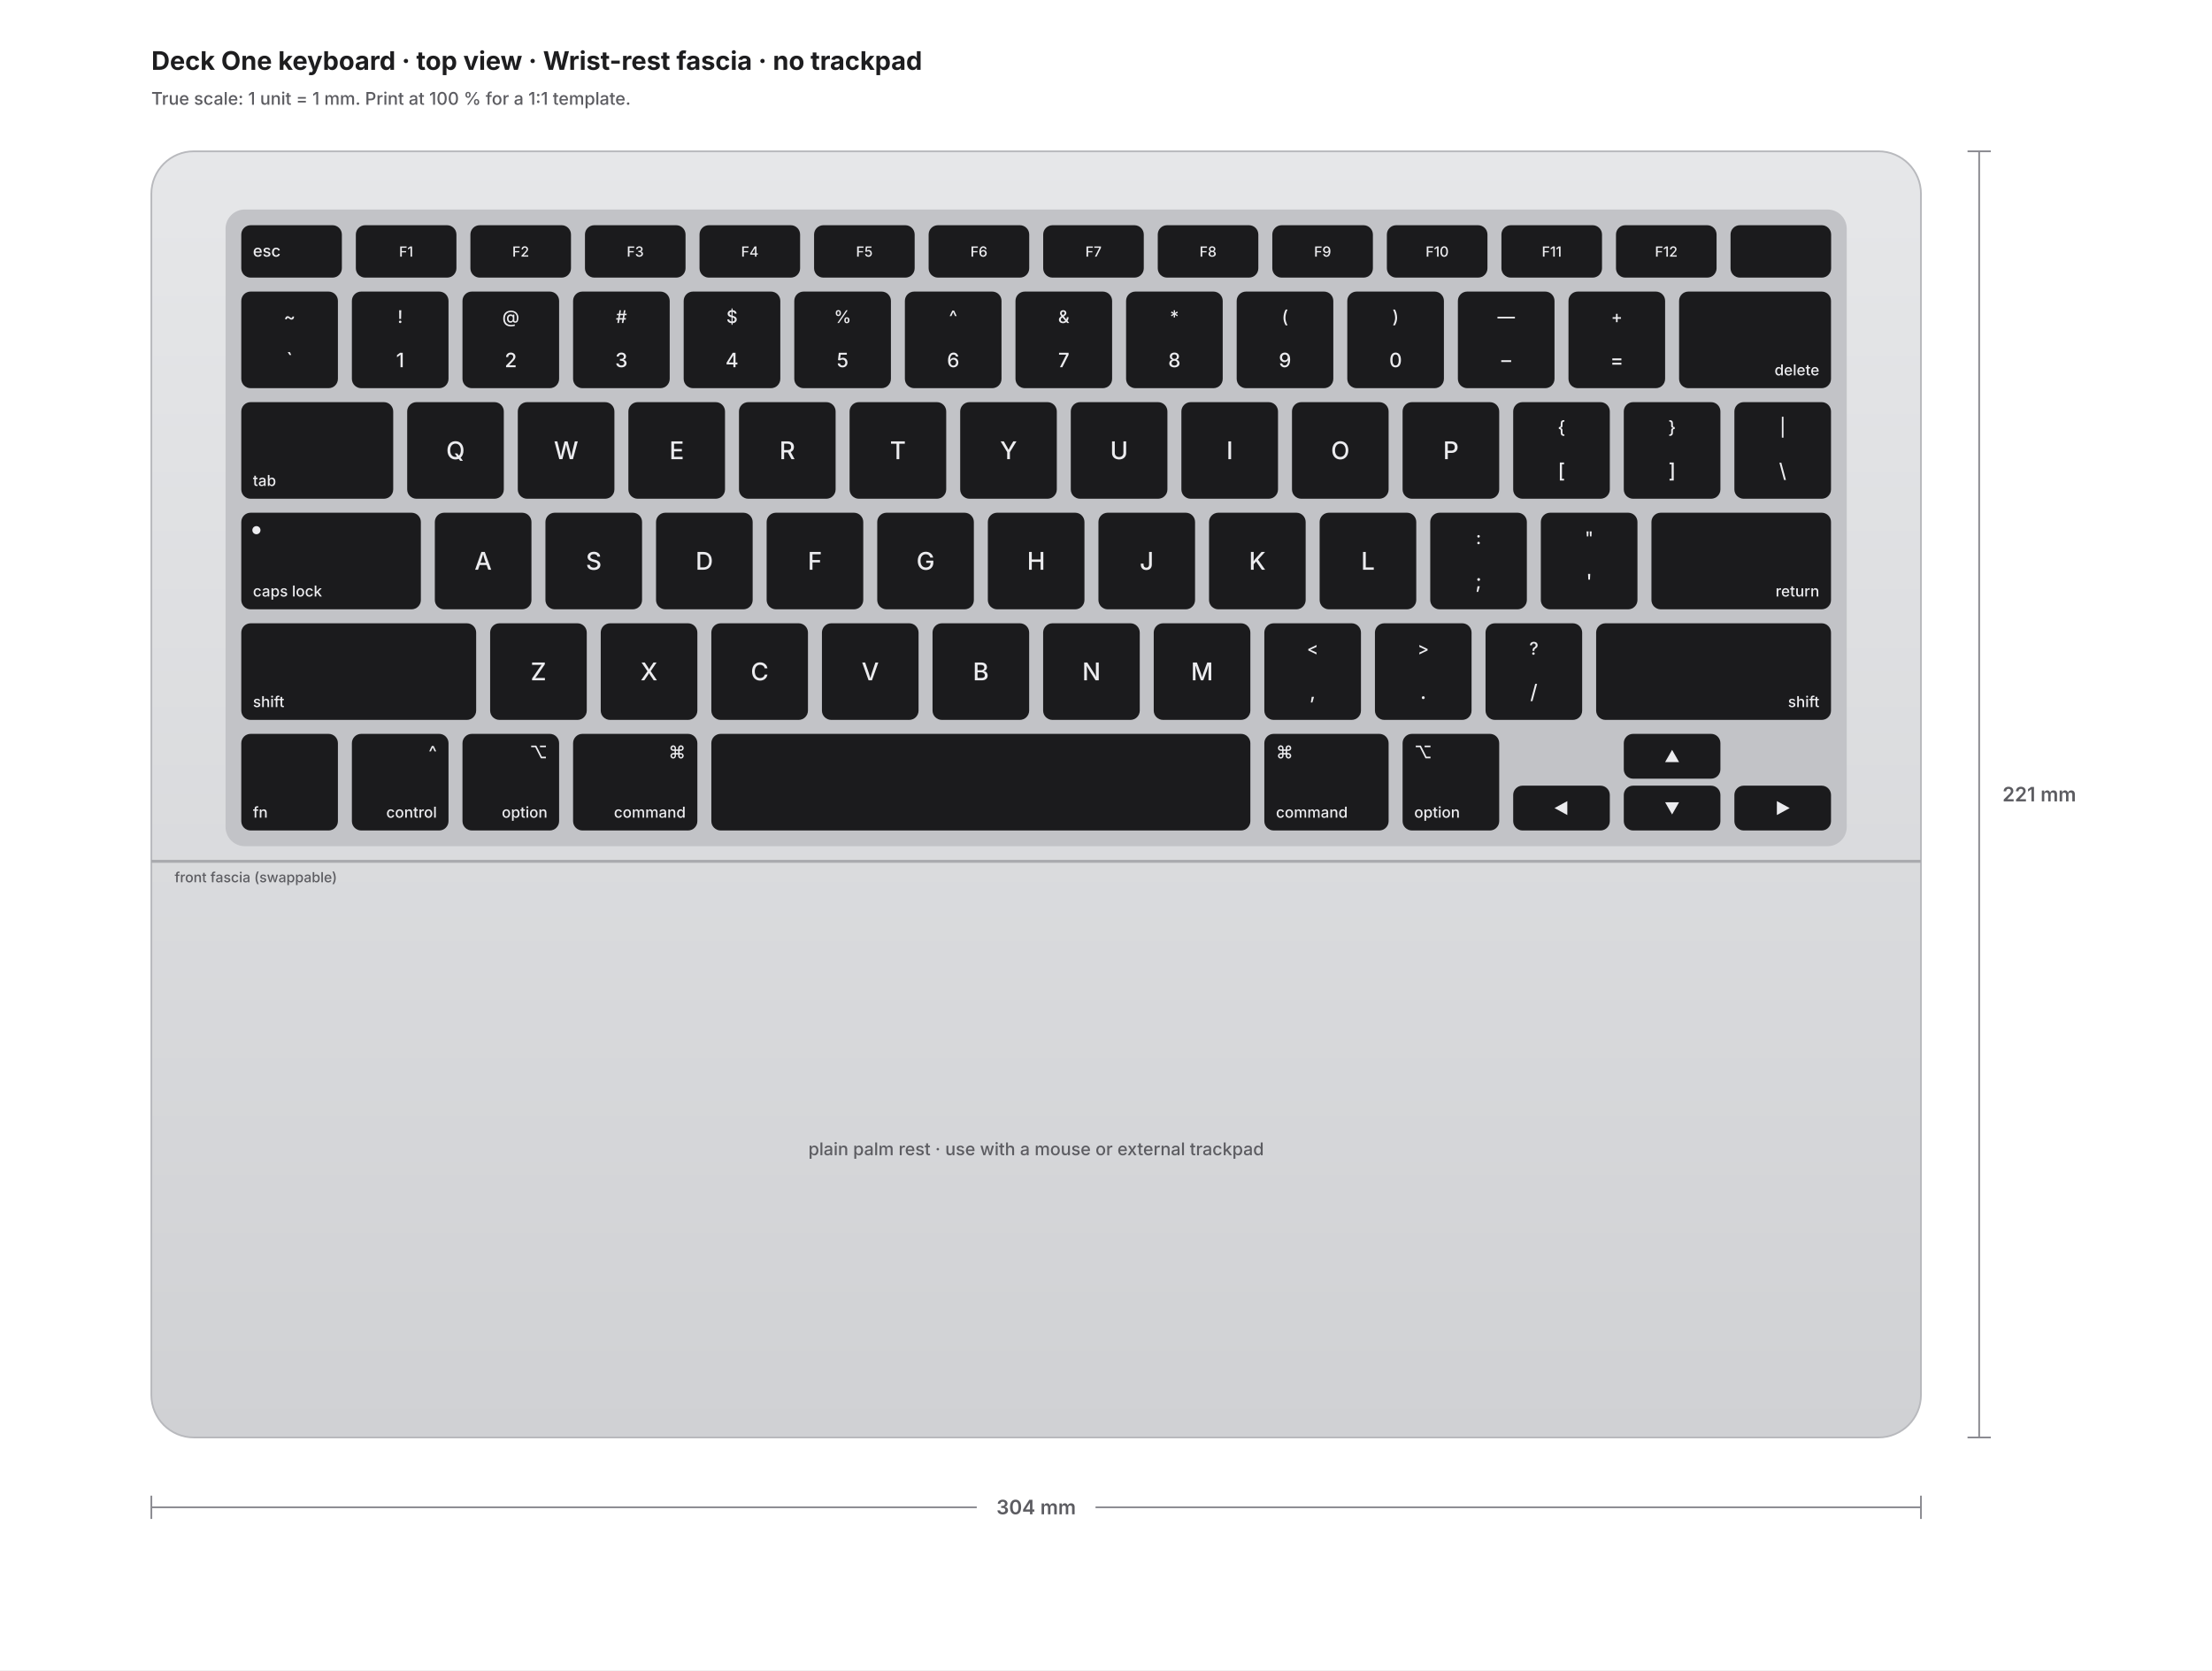
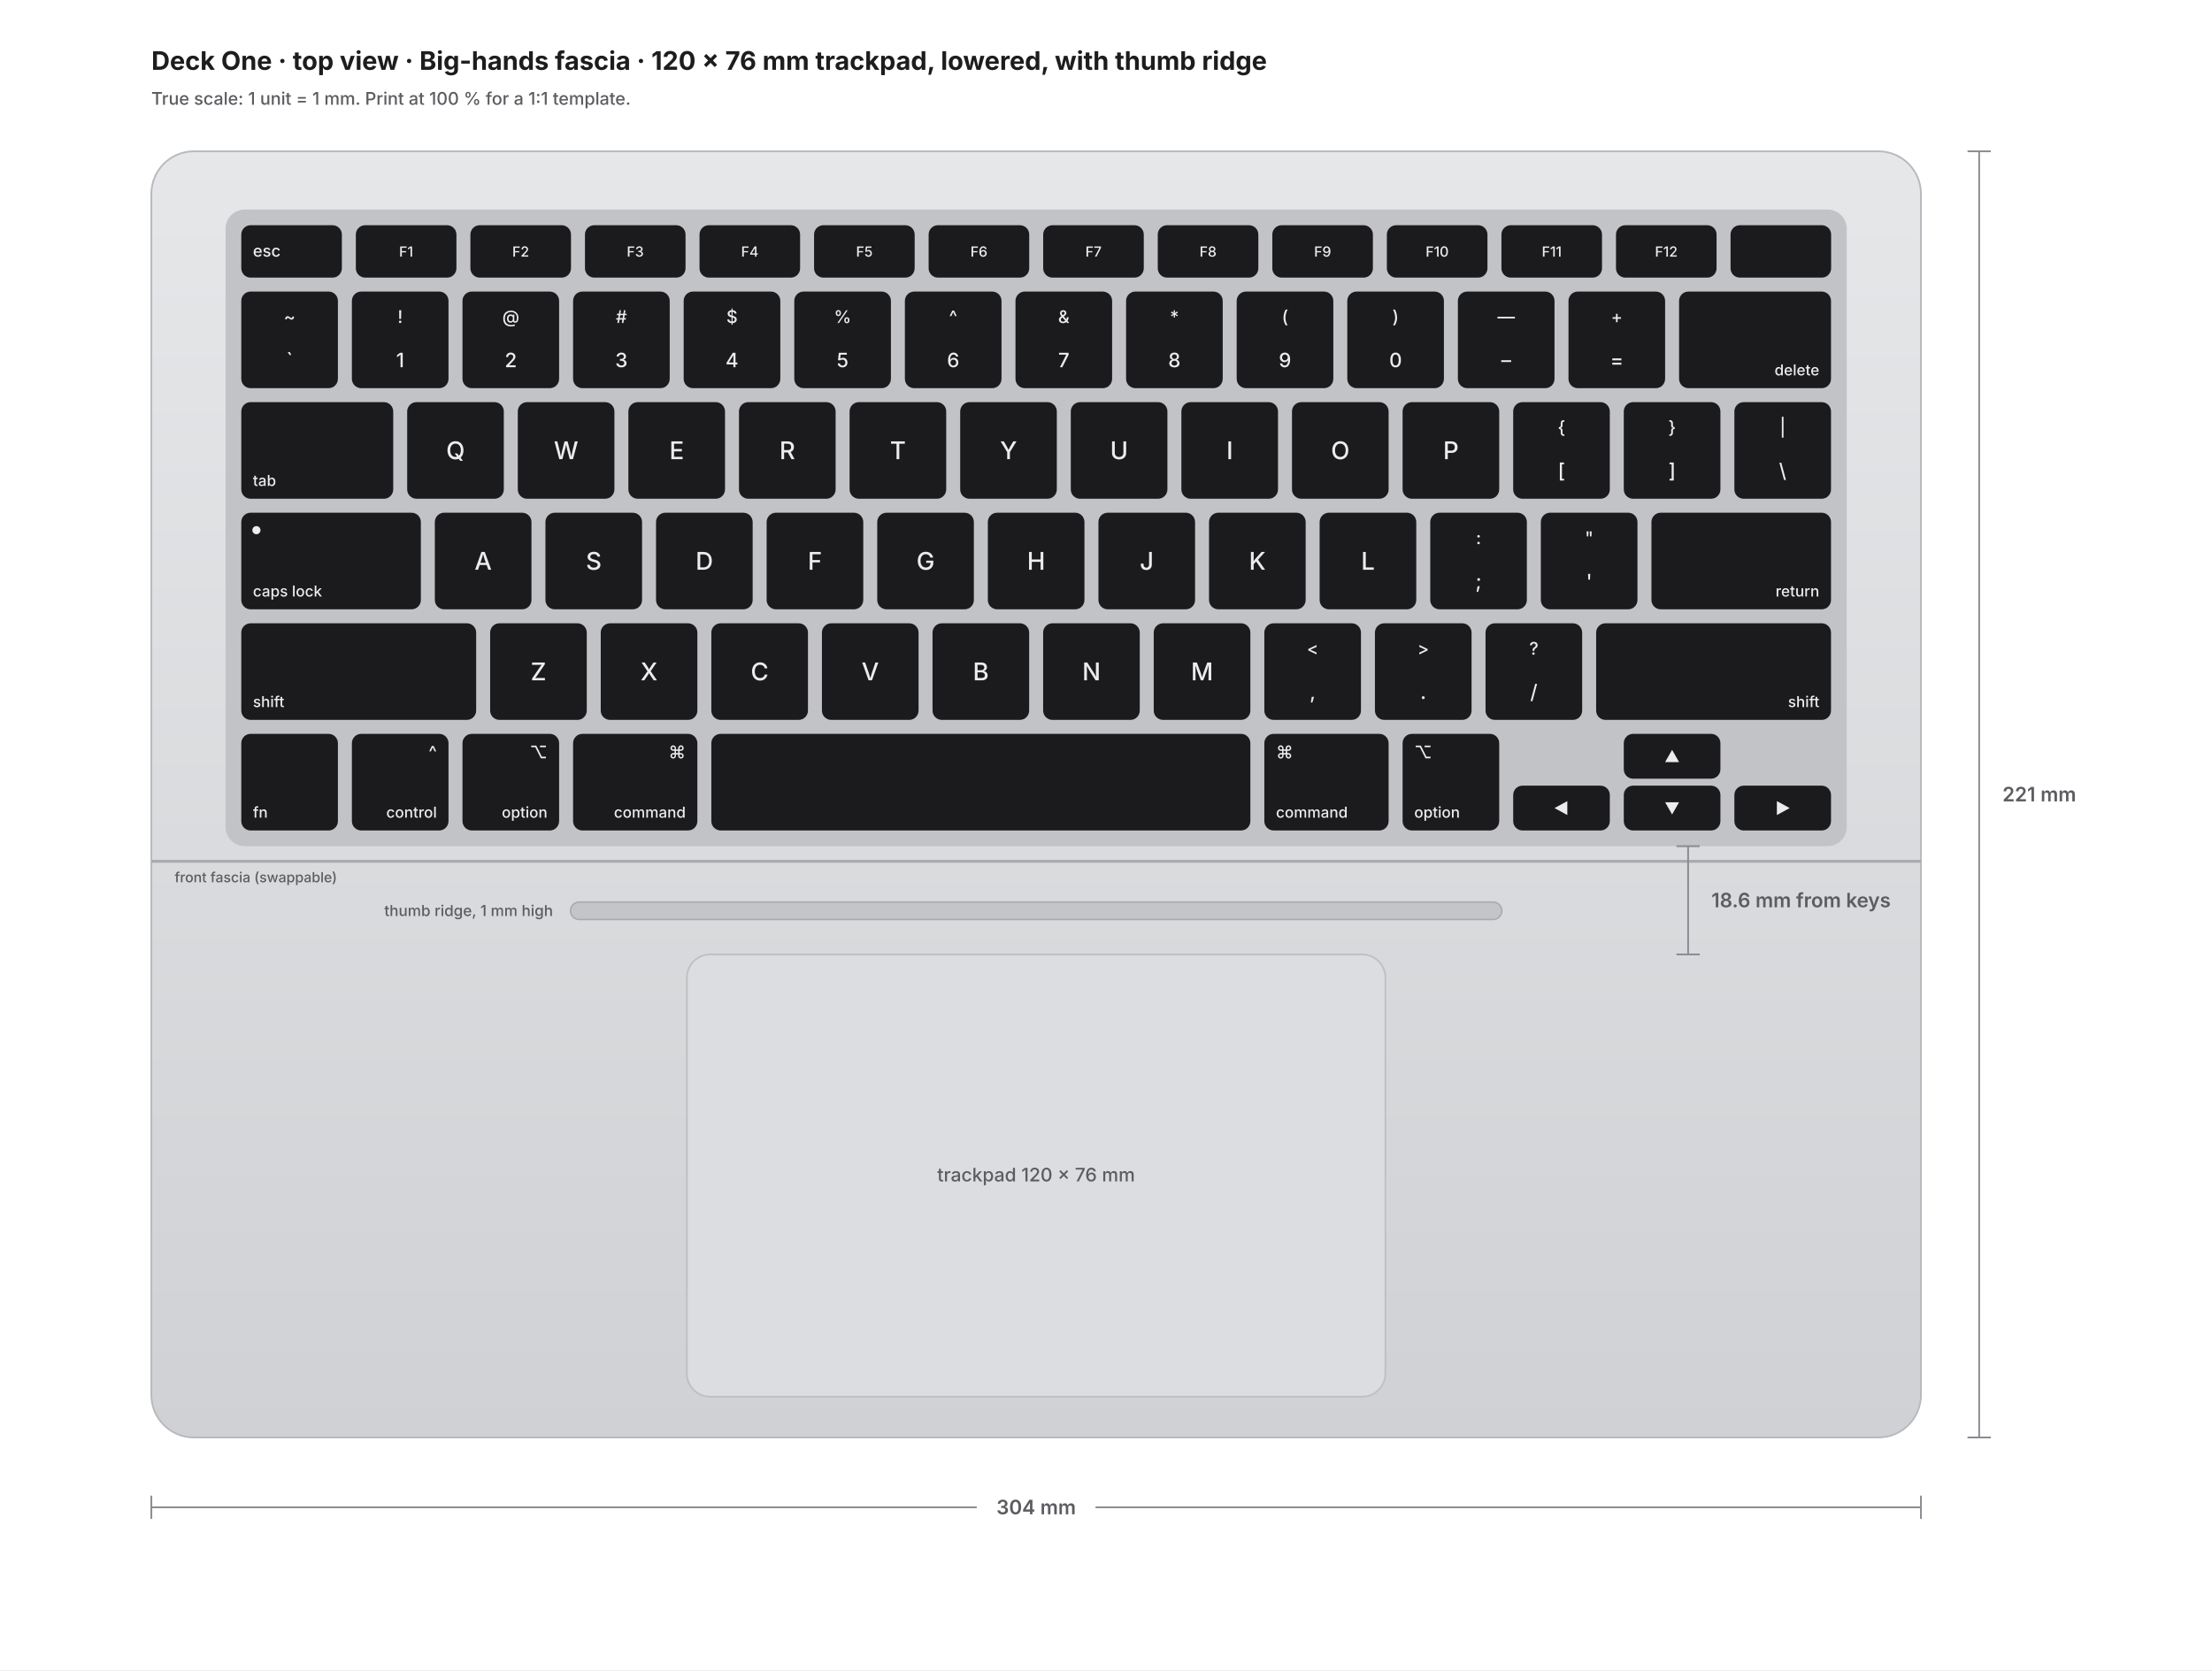
- <svg xmlns="http://www.w3.org/2000/svg" width="380.0mm" height="287.0mm" viewBox="0 0 380.0 287.0" role="img" aria-label="Deck One keyboard top view, wrist-rest fascia">
+ <svg xmlns="http://www.w3.org/2000/svg" width="380.0mm" height="287.0mm" viewBox="0 0 380.0 287.0" role="img" aria-label="Deck One top view, big-hands fascia">
  <defs>
    <linearGradient id="alu" x1="0" y1="0" x2="0" y2="1">
      <stop offset="0" stop-color="#E6E7E9" />
      <stop offset="1" stop-color="#D0D1D4" />
    </linearGradient>
  </defs>
  <rect width="380.0" height="287.0" fill="#FFFFFF" />
-   <text x="26.00" y="12.00" font-size="4.4" fill="#1D1D1F" text-anchor="start" font-weight="700" font-family="Inter, Helvetica, Arial, sans-serif">Deck One keyboard · top view · Wrist-rest fascia · no trackpad</text>
+   <text x="26.00" y="12.00" font-size="4.4" fill="#1D1D1F" text-anchor="start" font-weight="700" font-family="Inter, Helvetica, Arial, sans-serif">Deck One · top view · Big-hands fascia · 120 × 76 mm trackpad, lowered, with thumb ridge</text>
  <text x="26.00" y="18.00" font-size="3.0" fill="#5C5C61" text-anchor="start" font-weight="500" font-family="Inter, Helvetica, Arial, sans-serif">True scale: 1 unit = 1 mm. Print at 100 % for a 1:1 template.</text>
  <rect x="26.0" y="26.0" width="304.0" height="221.0" rx="7.3" fill="url(#alu)" stroke="#B8B9BD" stroke-width="0.3" />
  <line x1="26.0" y1="148.0" x2="330.0" y2="148.0" stroke="#A9AAAE" stroke-width="0.5" />
  <text x="30.00" y="151.60" font-size="2.4" fill="#5C5C61" text-anchor="start" font-weight="500" font-family="Inter, Helvetica, Arial, sans-serif">front fascia (swappable)</text>
  <rect x="38.75" y="36.00" width="278.50" height="109.40" rx="3.3" fill="#C2C3C7" />
  <rect x="41.45" y="38.70" width="17.28" height="9.00" rx="1.6" fill="#1B1B1D" />
  <text x="43.45" y="44.10" font-size="2.8" fill="#ECECEF" text-anchor="start" font-weight="500" font-family="Inter, Helvetica, Arial, sans-serif">esc</text>
  <rect x="61.13" y="38.70" width="17.28" height="9.00" rx="1.6" fill="#1B1B1D" />
  <text x="69.77" y="44.10" font-size="2.4" fill="#ECECEF" text-anchor="middle" font-weight="500" font-family="Inter, Helvetica, Arial, sans-serif">F1</text>
  <rect x="80.81" y="38.70" width="17.28" height="9.00" rx="1.6" fill="#1B1B1D" />
  <text x="89.45" y="44.10" font-size="2.4" fill="#ECECEF" text-anchor="middle" font-weight="500" font-family="Inter, Helvetica, Arial, sans-serif">F2</text>
  <rect x="100.49" y="38.70" width="17.28" height="9.00" rx="1.6" fill="#1B1B1D" />
  <text x="109.13" y="44.10" font-size="2.4" fill="#ECECEF" text-anchor="middle" font-weight="500" font-family="Inter, Helvetica, Arial, sans-serif">F3</text>
  <rect x="120.17" y="38.70" width="17.28" height="9.00" rx="1.6" fill="#1B1B1D" />
  <text x="128.81" y="44.10" font-size="2.4" fill="#ECECEF" text-anchor="middle" font-weight="500" font-family="Inter, Helvetica, Arial, sans-serif">F4</text>
  <rect x="139.85" y="38.70" width="17.28" height="9.00" rx="1.6" fill="#1B1B1D" />
  <text x="148.49" y="44.10" font-size="2.4" fill="#ECECEF" text-anchor="middle" font-weight="500" font-family="Inter, Helvetica, Arial, sans-serif">F5</text>
  <rect x="159.53" y="38.70" width="17.28" height="9.00" rx="1.6" fill="#1B1B1D" />
  <text x="168.17" y="44.10" font-size="2.4" fill="#ECECEF" text-anchor="middle" font-weight="500" font-family="Inter, Helvetica, Arial, sans-serif">F6</text>
  <rect x="179.21" y="38.70" width="17.28" height="9.00" rx="1.6" fill="#1B1B1D" />
  <text x="187.85" y="44.10" font-size="2.4" fill="#ECECEF" text-anchor="middle" font-weight="500" font-family="Inter, Helvetica, Arial, sans-serif">F7</text>
  <rect x="198.89" y="38.70" width="17.28" height="9.00" rx="1.6" fill="#1B1B1D" />
  <text x="207.53" y="44.10" font-size="2.4" fill="#ECECEF" text-anchor="middle" font-weight="500" font-family="Inter, Helvetica, Arial, sans-serif">F8</text>
  <rect x="218.57" y="38.70" width="17.28" height="9.00" rx="1.6" fill="#1B1B1D" />
  <text x="227.21" y="44.10" font-size="2.4" fill="#ECECEF" text-anchor="middle" font-weight="500" font-family="Inter, Helvetica, Arial, sans-serif">F9</text>
  <rect x="238.25" y="38.70" width="17.28" height="9.00" rx="1.6" fill="#1B1B1D" />
  <text x="246.89" y="44.10" font-size="2.4" fill="#ECECEF" text-anchor="middle" font-weight="500" font-family="Inter, Helvetica, Arial, sans-serif">F10</text>
  <rect x="257.93" y="38.70" width="17.28" height="9.00" rx="1.6" fill="#1B1B1D" />
  <text x="266.57" y="44.10" font-size="2.4" fill="#ECECEF" text-anchor="middle" font-weight="500" font-family="Inter, Helvetica, Arial, sans-serif">F11</text>
  <rect x="277.61" y="38.70" width="17.28" height="9.00" rx="1.6" fill="#1B1B1D" />
  <text x="286.25" y="44.10" font-size="2.4" fill="#ECECEF" text-anchor="middle" font-weight="500" font-family="Inter, Helvetica, Arial, sans-serif">F12</text>
  <rect x="297.29" y="38.70" width="17.28" height="9.00" rx="1.6" fill="#1B1B1D" />
  <rect x="41.45" y="50.10" width="16.60" height="16.60" rx="1.6" fill="#1B1B1D" />
  <text x="49.75" y="55.50" font-size="3.0" fill="#ECECEF" text-anchor="middle" font-weight="500" font-family="Inter, Helvetica, Arial, sans-serif">~</text>
  <text x="49.75" y="63.10" font-size="3.4" fill="#ECECEF" text-anchor="middle" font-weight="500" font-family="Inter, Helvetica, Arial, sans-serif">`</text>
  <rect x="60.45" y="50.10" width="16.60" height="16.60" rx="1.6" fill="#1B1B1D" />
  <text x="68.75" y="55.50" font-size="3.0" fill="#ECECEF" text-anchor="middle" font-weight="500" font-family="Inter, Helvetica, Arial, sans-serif">!</text>
  <text x="68.75" y="63.10" font-size="3.4" fill="#ECECEF" text-anchor="middle" font-weight="500" font-family="Inter, Helvetica, Arial, sans-serif">1</text>
  <rect x="79.45" y="50.10" width="16.60" height="16.60" rx="1.6" fill="#1B1B1D" />
  <text x="87.75" y="55.50" font-size="3.0" fill="#ECECEF" text-anchor="middle" font-weight="500" font-family="Inter, Helvetica, Arial, sans-serif">@</text>
  <text x="87.75" y="63.10" font-size="3.4" fill="#ECECEF" text-anchor="middle" font-weight="500" font-family="Inter, Helvetica, Arial, sans-serif">2</text>
  <rect x="98.45" y="50.10" width="16.60" height="16.60" rx="1.6" fill="#1B1B1D" />
  <text x="106.75" y="55.50" font-size="3.0" fill="#ECECEF" text-anchor="middle" font-weight="500" font-family="Inter, Helvetica, Arial, sans-serif">#</text>
  <text x="106.75" y="63.10" font-size="3.4" fill="#ECECEF" text-anchor="middle" font-weight="500" font-family="Inter, Helvetica, Arial, sans-serif">3</text>
  <rect x="117.45" y="50.10" width="16.60" height="16.60" rx="1.6" fill="#1B1B1D" />
  <text x="125.75" y="55.50" font-size="3.0" fill="#ECECEF" text-anchor="middle" font-weight="500" font-family="Inter, Helvetica, Arial, sans-serif">$</text>
  <text x="125.75" y="63.10" font-size="3.4" fill="#ECECEF" text-anchor="middle" font-weight="500" font-family="Inter, Helvetica, Arial, sans-serif">4</text>
  <rect x="136.45" y="50.10" width="16.60" height="16.60" rx="1.6" fill="#1B1B1D" />
  <text x="144.75" y="55.50" font-size="3.0" fill="#ECECEF" text-anchor="middle" font-weight="500" font-family="Inter, Helvetica, Arial, sans-serif">%</text>
  <text x="144.75" y="63.10" font-size="3.4" fill="#ECECEF" text-anchor="middle" font-weight="500" font-family="Inter, Helvetica, Arial, sans-serif">5</text>
  <rect x="155.45" y="50.10" width="16.60" height="16.60" rx="1.6" fill="#1B1B1D" />
  <text x="163.75" y="55.50" font-size="3.0" fill="#ECECEF" text-anchor="middle" font-weight="500" font-family="Inter, Helvetica, Arial, sans-serif">^</text>
  <text x="163.75" y="63.10" font-size="3.4" fill="#ECECEF" text-anchor="middle" font-weight="500" font-family="Inter, Helvetica, Arial, sans-serif">6</text>
  <rect x="174.45" y="50.10" width="16.60" height="16.60" rx="1.6" fill="#1B1B1D" />
  <text x="182.75" y="55.50" font-size="3.0" fill="#ECECEF" text-anchor="middle" font-weight="500" font-family="Inter, Helvetica, Arial, sans-serif">&amp;</text>
  <text x="182.75" y="63.10" font-size="3.4" fill="#ECECEF" text-anchor="middle" font-weight="500" font-family="Inter, Helvetica, Arial, sans-serif">7</text>
  <rect x="193.45" y="50.10" width="16.60" height="16.60" rx="1.6" fill="#1B1B1D" />
  <text x="201.75" y="55.50" font-size="3.0" fill="#ECECEF" text-anchor="middle" font-weight="500" font-family="Inter, Helvetica, Arial, sans-serif">*</text>
  <text x="201.75" y="63.10" font-size="3.4" fill="#ECECEF" text-anchor="middle" font-weight="500" font-family="Inter, Helvetica, Arial, sans-serif">8</text>
  <rect x="212.45" y="50.10" width="16.60" height="16.60" rx="1.6" fill="#1B1B1D" />
  <text x="220.75" y="55.50" font-size="3.0" fill="#ECECEF" text-anchor="middle" font-weight="500" font-family="Inter, Helvetica, Arial, sans-serif">(</text>
  <text x="220.75" y="63.10" font-size="3.4" fill="#ECECEF" text-anchor="middle" font-weight="500" font-family="Inter, Helvetica, Arial, sans-serif">9</text>
  <rect x="231.45" y="50.10" width="16.60" height="16.60" rx="1.6" fill="#1B1B1D" />
  <text x="239.75" y="55.50" font-size="3.0" fill="#ECECEF" text-anchor="middle" font-weight="500" font-family="Inter, Helvetica, Arial, sans-serif">)</text>
  <text x="239.75" y="63.10" font-size="3.4" fill="#ECECEF" text-anchor="middle" font-weight="500" font-family="Inter, Helvetica, Arial, sans-serif">0</text>
  <rect x="250.45" y="50.10" width="16.60" height="16.60" rx="1.6" fill="#1B1B1D" />
  <text x="258.75" y="55.50" font-size="3.0" fill="#ECECEF" text-anchor="middle" font-weight="500" font-family="Inter, Helvetica, Arial, sans-serif">—</text>
  <text x="258.75" y="63.10" font-size="3.4" fill="#ECECEF" text-anchor="middle" font-weight="500" font-family="Inter, Helvetica, Arial, sans-serif">–</text>
  <rect x="269.45" y="50.10" width="16.60" height="16.60" rx="1.6" fill="#1B1B1D" />
  <text x="277.75" y="55.50" font-size="3.0" fill="#ECECEF" text-anchor="middle" font-weight="500" font-family="Inter, Helvetica, Arial, sans-serif">+</text>
  <text x="277.75" y="63.10" font-size="3.4" fill="#ECECEF" text-anchor="middle" font-weight="500" font-family="Inter, Helvetica, Arial, sans-serif">=</text>
  <rect x="288.45" y="50.10" width="26.10" height="16.60" rx="1.6" fill="#1B1B1D" />
  <text x="312.55" y="64.50" font-size="2.6" fill="#ECECEF" text-anchor="end" font-weight="500" font-family="Inter, Helvetica, Arial, sans-serif">delete</text>
  <rect x="41.45" y="69.10" width="26.10" height="16.60" rx="1.6" fill="#1B1B1D" />
  <text x="43.45" y="83.50" font-size="2.6" fill="#ECECEF" text-anchor="start" font-weight="500" font-family="Inter, Helvetica, Arial, sans-serif">tab</text>
  <rect x="69.95" y="69.10" width="16.60" height="16.60" rx="1.6" fill="#1B1B1D" />
  <text x="78.25" y="78.90" font-size="4.2" fill="#ECECEF" text-anchor="middle" font-weight="500" font-family="Inter, Helvetica, Arial, sans-serif">Q</text>
  <rect x="88.95" y="69.10" width="16.60" height="16.60" rx="1.6" fill="#1B1B1D" />
  <text x="97.25" y="78.90" font-size="4.2" fill="#ECECEF" text-anchor="middle" font-weight="500" font-family="Inter, Helvetica, Arial, sans-serif">W</text>
  <rect x="107.95" y="69.10" width="16.60" height="16.60" rx="1.6" fill="#1B1B1D" />
  <text x="116.25" y="78.90" font-size="4.2" fill="#ECECEF" text-anchor="middle" font-weight="500" font-family="Inter, Helvetica, Arial, sans-serif">E</text>
  <rect x="126.95" y="69.10" width="16.60" height="16.60" rx="1.6" fill="#1B1B1D" />
  <text x="135.25" y="78.90" font-size="4.2" fill="#ECECEF" text-anchor="middle" font-weight="500" font-family="Inter, Helvetica, Arial, sans-serif">R</text>
  <rect x="145.95" y="69.10" width="16.60" height="16.60" rx="1.6" fill="#1B1B1D" />
  <text x="154.25" y="78.90" font-size="4.2" fill="#ECECEF" text-anchor="middle" font-weight="500" font-family="Inter, Helvetica, Arial, sans-serif">T</text>
  <rect x="164.95" y="69.10" width="16.60" height="16.60" rx="1.6" fill="#1B1B1D" />
  <text x="173.25" y="78.90" font-size="4.2" fill="#ECECEF" text-anchor="middle" font-weight="500" font-family="Inter, Helvetica, Arial, sans-serif">Y</text>
  <rect x="183.95" y="69.10" width="16.60" height="16.60" rx="1.6" fill="#1B1B1D" />
  <text x="192.25" y="78.90" font-size="4.2" fill="#ECECEF" text-anchor="middle" font-weight="500" font-family="Inter, Helvetica, Arial, sans-serif">U</text>
  <rect x="202.95" y="69.10" width="16.60" height="16.60" rx="1.6" fill="#1B1B1D" />
  <text x="211.25" y="78.90" font-size="4.2" fill="#ECECEF" text-anchor="middle" font-weight="500" font-family="Inter, Helvetica, Arial, sans-serif">I</text>
  <rect x="221.95" y="69.10" width="16.60" height="16.60" rx="1.6" fill="#1B1B1D" />
  <text x="230.25" y="78.90" font-size="4.2" fill="#ECECEF" text-anchor="middle" font-weight="500" font-family="Inter, Helvetica, Arial, sans-serif">O</text>
  <rect x="240.95" y="69.10" width="16.60" height="16.60" rx="1.6" fill="#1B1B1D" />
  <text x="249.25" y="78.90" font-size="4.2" fill="#ECECEF" text-anchor="middle" font-weight="500" font-family="Inter, Helvetica, Arial, sans-serif">P</text>
  <rect x="259.95" y="69.10" width="16.60" height="16.60" rx="1.6" fill="#1B1B1D" />
  <text x="268.25" y="74.50" font-size="3.0" fill="#ECECEF" text-anchor="middle" font-weight="500" font-family="Inter, Helvetica, Arial, sans-serif">{</text>
  <text x="268.25" y="82.10" font-size="3.4" fill="#ECECEF" text-anchor="middle" font-weight="500" font-family="Inter, Helvetica, Arial, sans-serif">[</text>
  <rect x="278.95" y="69.10" width="16.60" height="16.60" rx="1.6" fill="#1B1B1D" />
  <text x="287.25" y="74.50" font-size="3.0" fill="#ECECEF" text-anchor="middle" font-weight="500" font-family="Inter, Helvetica, Arial, sans-serif">}</text>
  <text x="287.25" y="82.10" font-size="3.4" fill="#ECECEF" text-anchor="middle" font-weight="500" font-family="Inter, Helvetica, Arial, sans-serif">]</text>
  <rect x="297.95" y="69.10" width="16.60" height="16.60" rx="1.6" fill="#1B1B1D" />
  <text x="306.25" y="74.50" font-size="3.0" fill="#ECECEF" text-anchor="middle" font-weight="500" font-family="Inter, Helvetica, Arial, sans-serif">|</text>
  <text x="306.25" y="82.10" font-size="3.4" fill="#ECECEF" text-anchor="middle" font-weight="500" font-family="Inter, Helvetica, Arial, sans-serif">\</text>
  <rect x="41.45" y="88.10" width="30.85" height="16.60" rx="1.6" fill="#1B1B1D" />
  <text x="43.45" y="102.50" font-size="2.6" fill="#ECECEF" text-anchor="start" font-weight="500" font-family="Inter, Helvetica, Arial, sans-serif">caps lock</text>
  <circle cx="44.05" cy="91.10" r="0.7" fill="#ECECEF" />
  <rect x="74.70" y="88.10" width="16.60" height="16.60" rx="1.6" fill="#1B1B1D" />
  <text x="83.00" y="97.90" font-size="4.2" fill="#ECECEF" text-anchor="middle" font-weight="500" font-family="Inter, Helvetica, Arial, sans-serif">A</text>
  <rect x="93.70" y="88.10" width="16.60" height="16.60" rx="1.6" fill="#1B1B1D" />
  <text x="102.00" y="97.90" font-size="4.2" fill="#ECECEF" text-anchor="middle" font-weight="500" font-family="Inter, Helvetica, Arial, sans-serif">S</text>
  <rect x="112.70" y="88.10" width="16.60" height="16.60" rx="1.6" fill="#1B1B1D" />
  <text x="121.00" y="97.90" font-size="4.2" fill="#ECECEF" text-anchor="middle" font-weight="500" font-family="Inter, Helvetica, Arial, sans-serif">D</text>
  <rect x="131.70" y="88.10" width="16.60" height="16.60" rx="1.6" fill="#1B1B1D" />
  <text x="140.00" y="97.90" font-size="4.2" fill="#ECECEF" text-anchor="middle" font-weight="500" font-family="Inter, Helvetica, Arial, sans-serif">F</text>
  <rect x="150.70" y="88.10" width="16.60" height="16.60" rx="1.6" fill="#1B1B1D" />
  <text x="159.00" y="97.90" font-size="4.2" fill="#ECECEF" text-anchor="middle" font-weight="500" font-family="Inter, Helvetica, Arial, sans-serif">G</text>
  <rect x="169.70" y="88.10" width="16.60" height="16.60" rx="1.6" fill="#1B1B1D" />
  <text x="178.00" y="97.90" font-size="4.2" fill="#ECECEF" text-anchor="middle" font-weight="500" font-family="Inter, Helvetica, Arial, sans-serif">H</text>
  <rect x="188.70" y="88.10" width="16.60" height="16.60" rx="1.6" fill="#1B1B1D" />
  <text x="197.00" y="97.90" font-size="4.2" fill="#ECECEF" text-anchor="middle" font-weight="500" font-family="Inter, Helvetica, Arial, sans-serif">J</text>
  <rect x="207.70" y="88.10" width="16.60" height="16.60" rx="1.6" fill="#1B1B1D" />
  <text x="216.00" y="97.90" font-size="4.2" fill="#ECECEF" text-anchor="middle" font-weight="500" font-family="Inter, Helvetica, Arial, sans-serif">K</text>
  <rect x="226.70" y="88.10" width="16.60" height="16.60" rx="1.6" fill="#1B1B1D" />
  <text x="235.00" y="97.90" font-size="4.2" fill="#ECECEF" text-anchor="middle" font-weight="500" font-family="Inter, Helvetica, Arial, sans-serif">L</text>
  <rect x="245.70" y="88.10" width="16.60" height="16.60" rx="1.6" fill="#1B1B1D" />
  <text x="254.00" y="93.50" font-size="3.0" fill="#ECECEF" text-anchor="middle" font-weight="500" font-family="Inter, Helvetica, Arial, sans-serif">:</text>
  <text x="254.00" y="101.10" font-size="3.4" fill="#ECECEF" text-anchor="middle" font-weight="500" font-family="Inter, Helvetica, Arial, sans-serif">;</text>
  <rect x="264.70" y="88.10" width="16.60" height="16.60" rx="1.6" fill="#1B1B1D" />
  <text x="273.00" y="93.50" font-size="3.0" fill="#ECECEF" text-anchor="middle" font-weight="500" font-family="Inter, Helvetica, Arial, sans-serif">"</text>
  <text x="273.00" y="101.10" font-size="3.4" fill="#ECECEF" text-anchor="middle" font-weight="500" font-family="Inter, Helvetica, Arial, sans-serif">'</text>
  <rect x="283.70" y="88.10" width="30.85" height="16.60" rx="1.6" fill="#1B1B1D" />
  <text x="312.55" y="102.50" font-size="2.6" fill="#ECECEF" text-anchor="end" font-weight="500" font-family="Inter, Helvetica, Arial, sans-serif">return</text>
  <rect x="41.45" y="107.10" width="40.35" height="16.60" rx="1.6" fill="#1B1B1D" />
  <text x="43.45" y="121.50" font-size="2.6" fill="#ECECEF" text-anchor="start" font-weight="500" font-family="Inter, Helvetica, Arial, sans-serif">shift</text>
  <rect x="84.20" y="107.10" width="16.60" height="16.60" rx="1.6" fill="#1B1B1D" />
  <text x="92.50" y="116.90" font-size="4.2" fill="#ECECEF" text-anchor="middle" font-weight="500" font-family="Inter, Helvetica, Arial, sans-serif">Z</text>
  <rect x="103.20" y="107.10" width="16.60" height="16.60" rx="1.6" fill="#1B1B1D" />
  <text x="111.50" y="116.90" font-size="4.2" fill="#ECECEF" text-anchor="middle" font-weight="500" font-family="Inter, Helvetica, Arial, sans-serif">X</text>
  <rect x="122.20" y="107.10" width="16.60" height="16.60" rx="1.6" fill="#1B1B1D" />
  <text x="130.50" y="116.90" font-size="4.2" fill="#ECECEF" text-anchor="middle" font-weight="500" font-family="Inter, Helvetica, Arial, sans-serif">C</text>
  <rect x="141.20" y="107.10" width="16.60" height="16.60" rx="1.6" fill="#1B1B1D" />
  <text x="149.50" y="116.90" font-size="4.2" fill="#ECECEF" text-anchor="middle" font-weight="500" font-family="Inter, Helvetica, Arial, sans-serif">V</text>
  <rect x="160.20" y="107.10" width="16.60" height="16.60" rx="1.6" fill="#1B1B1D" />
  <text x="168.50" y="116.90" font-size="4.2" fill="#ECECEF" text-anchor="middle" font-weight="500" font-family="Inter, Helvetica, Arial, sans-serif">B</text>
  <rect x="179.20" y="107.10" width="16.60" height="16.60" rx="1.6" fill="#1B1B1D" />
  <text x="187.50" y="116.90" font-size="4.2" fill="#ECECEF" text-anchor="middle" font-weight="500" font-family="Inter, Helvetica, Arial, sans-serif">N</text>
  <rect x="198.20" y="107.10" width="16.60" height="16.60" rx="1.6" fill="#1B1B1D" />
  <text x="206.50" y="116.90" font-size="4.2" fill="#ECECEF" text-anchor="middle" font-weight="500" font-family="Inter, Helvetica, Arial, sans-serif">M</text>
  <rect x="217.20" y="107.10" width="16.60" height="16.60" rx="1.6" fill="#1B1B1D" />
  <text x="225.50" y="112.50" font-size="3.0" fill="#ECECEF" text-anchor="middle" font-weight="500" font-family="Inter, Helvetica, Arial, sans-serif">&lt;</text>
  <text x="225.50" y="120.10" font-size="3.4" fill="#ECECEF" text-anchor="middle" font-weight="500" font-family="Inter, Helvetica, Arial, sans-serif">,</text>
  <rect x="236.20" y="107.10" width="16.60" height="16.60" rx="1.6" fill="#1B1B1D" />
  <text x="244.50" y="112.50" font-size="3.0" fill="#ECECEF" text-anchor="middle" font-weight="500" font-family="Inter, Helvetica, Arial, sans-serif">&gt;</text>
  <text x="244.50" y="120.10" font-size="3.4" fill="#ECECEF" text-anchor="middle" font-weight="500" font-family="Inter, Helvetica, Arial, sans-serif">.</text>
  <rect x="255.20" y="107.10" width="16.60" height="16.60" rx="1.6" fill="#1B1B1D" />
  <text x="263.50" y="112.50" font-size="3.0" fill="#ECECEF" text-anchor="middle" font-weight="500" font-family="Inter, Helvetica, Arial, sans-serif">?</text>
  <text x="263.50" y="120.10" font-size="3.4" fill="#ECECEF" text-anchor="middle" font-weight="500" font-family="Inter, Helvetica, Arial, sans-serif">/</text>
  <rect x="274.20" y="107.10" width="40.35" height="16.60" rx="1.6" fill="#1B1B1D" />
  <text x="312.55" y="121.50" font-size="2.6" fill="#ECECEF" text-anchor="end" font-weight="500" font-family="Inter, Helvetica, Arial, sans-serif">shift</text>
  <rect x="41.45" y="126.10" width="16.60" height="16.60" rx="1.6" fill="#1B1B1D" />
  <text x="43.45" y="140.50" font-size="2.6" fill="#ECECEF" text-anchor="start" font-weight="500" font-family="Inter, Helvetica, Arial, sans-serif">fn</text>
  <rect x="60.45" y="126.10" width="16.60" height="16.60" rx="1.6" fill="#1B1B1D" />
  <text x="75.05" y="140.50" font-size="2.6" fill="#ECECEF" text-anchor="end" font-weight="500" font-family="Inter, Helvetica, Arial, sans-serif">control</text>
  <text x="75.05" y="130.30" font-size="3.0" fill="#ECECEF" text-anchor="end" font-weight="500" font-family="Inter, Helvetica, Arial, sans-serif">^</text>
  <rect x="79.45" y="126.10" width="16.60" height="16.60" rx="1.6" fill="#1B1B1D" />
  <text x="94.05" y="140.50" font-size="2.6" fill="#ECECEF" text-anchor="end" font-weight="500" font-family="Inter, Helvetica, Arial, sans-serif">option</text>
  <text x="94.05" y="130.30" font-size="3.0" fill="#ECECEF" text-anchor="end" font-weight="500" font-family="Inter, Helvetica, Arial, sans-serif">⌥</text>
  <rect x="98.45" y="126.10" width="21.35" height="16.60" rx="1.6" fill="#1B1B1D" />
  <text x="117.80" y="140.50" font-size="2.6" fill="#ECECEF" text-anchor="end" font-weight="500" font-family="Inter, Helvetica, Arial, sans-serif">command</text>
  <text x="117.80" y="130.30" font-size="3.0" fill="#ECECEF" text-anchor="end" font-weight="500" font-family="Inter, Helvetica, Arial, sans-serif">⌘</text>
  <rect x="122.20" y="126.10" width="92.60" height="16.60" rx="1.6" fill="#1B1B1D" />
  <rect x="217.20" y="126.10" width="21.35" height="16.60" rx="1.6" fill="#1B1B1D" />
  <text x="219.20" y="140.50" font-size="2.6" fill="#ECECEF" text-anchor="start" font-weight="500" font-family="Inter, Helvetica, Arial, sans-serif">command</text>
  <text x="219.20" y="130.30" font-size="3.0" fill="#ECECEF" text-anchor="start" font-weight="500" font-family="Inter, Helvetica, Arial, sans-serif">⌘</text>
  <rect x="240.95" y="126.10" width="16.60" height="16.60" rx="1.6" fill="#1B1B1D" />
  <text x="242.95" y="140.50" font-size="2.6" fill="#ECECEF" text-anchor="start" font-weight="500" font-family="Inter, Helvetica, Arial, sans-serif">option</text>
  <text x="242.95" y="130.30" font-size="3.0" fill="#ECECEF" text-anchor="start" font-weight="500" font-family="Inter, Helvetica, Arial, sans-serif">⌥</text>
  <rect x="259.95" y="135.00" width="16.60" height="7.70" rx="1.6" fill="#1B1B1D" />
  <polygon points="267.05,138.85 269.25,137.65 269.25,140.05" fill="#ECECEF" />
  <rect x="278.95" y="126.10" width="16.60" height="7.70" rx="1.6" fill="#1B1B1D" />
  <polygon points="287.25,128.85 286.05,130.95 288.45,130.95" fill="#ECECEF" />
  <rect x="278.95" y="135.00" width="16.60" height="7.70" rx="1.6" fill="#1B1B1D" />
  <polygon points="287.25,139.95 286.05,137.85 288.45,137.85" fill="#ECECEF" />
  <rect x="297.95" y="135.00" width="16.60" height="7.70" rx="1.6" fill="#1B1B1D" />
  <polygon points="307.45,138.85 305.25,137.65 305.25,140.05" fill="#ECECEF" />
-   <text x="178.00" y="198.50" font-size="3.0" fill="#5C5C61" text-anchor="middle" font-weight="500" font-family="Inter, Helvetica, Arial, sans-serif">plain palm rest · use with a mouse or external trackpad</text>
+   <rect x="98.0" y="155.0" width="160.0" height="3.0" rx="1.5" fill="#C4C5C9" stroke="#A9AAAE" stroke-width="0.25" />
+   <text x="95.00" y="157.40" font-size="2.6" fill="#5C5C61" text-anchor="end" font-weight="500" font-family="Inter, Helvetica, Arial, sans-serif">thumb ridge, 1 mm high</text>
+   <rect x="118.0" y="164.00" width="120.0" height="76.0" rx="4" fill="#DCDDE0" stroke="#BFC0C4" stroke-width="0.3" />
+   <text x="178.00" y="203.00" font-size="3.2" fill="#5C5C61" text-anchor="middle" font-weight="500" font-family="Inter, Helvetica, Arial, sans-serif">trackpad 120 × 76 mm</text>
+   <g stroke="#8A8A90" stroke-width="0.3">
+     <line x1="290.0" y1="145.4" x2="290.0" y2="164.0" />
+     <line x1="288.0" y1="145.4" x2="292.0" y2="145.4" />
+     <line x1="288.0" y1="164.0" x2="292.0" y2="164.0" />
+   </g>
+   <text x="294.00" y="155.90" font-size="3.4" fill="#5C5C61" text-anchor="start" font-weight="600" font-family="Inter, Helvetica, Arial, sans-serif">18.6 mm from keys</text>
  <g stroke="#8A8A90" stroke-width="0.3">
    <line x1="26.0" y1="259.0" x2="330.0" y2="259.0" />
    <line x1="26.0" y1="257.0" x2="26.0" y2="261.0" />
    <line x1="330.0" y1="257.0" x2="330.0" y2="261.0" />
  </g>
  <rect x="167.8" y="256.4" width="20.4" height="5.2" fill="#FFFFFF" />
  <text x="178.00" y="260.20" font-size="3.4" fill="#5C5C61" text-anchor="middle" font-weight="600" font-family="Inter, Helvetica, Arial, sans-serif">304 mm</text>
  <g stroke="#8A8A90" stroke-width="0.3">
    <line x1="340.0" y1="26.0" x2="340.0" y2="247.0" />
    <line x1="338.0" y1="26.0" x2="342.0" y2="26.0" />
    <line x1="338.0" y1="247.0" x2="342.0" y2="247.0" />
  </g>
  <text x="344.00" y="137.70" font-size="3.4" fill="#5C5C61" text-anchor="start" font-weight="600" font-family="Inter, Helvetica, Arial, sans-serif">221 mm</text>
</svg>
